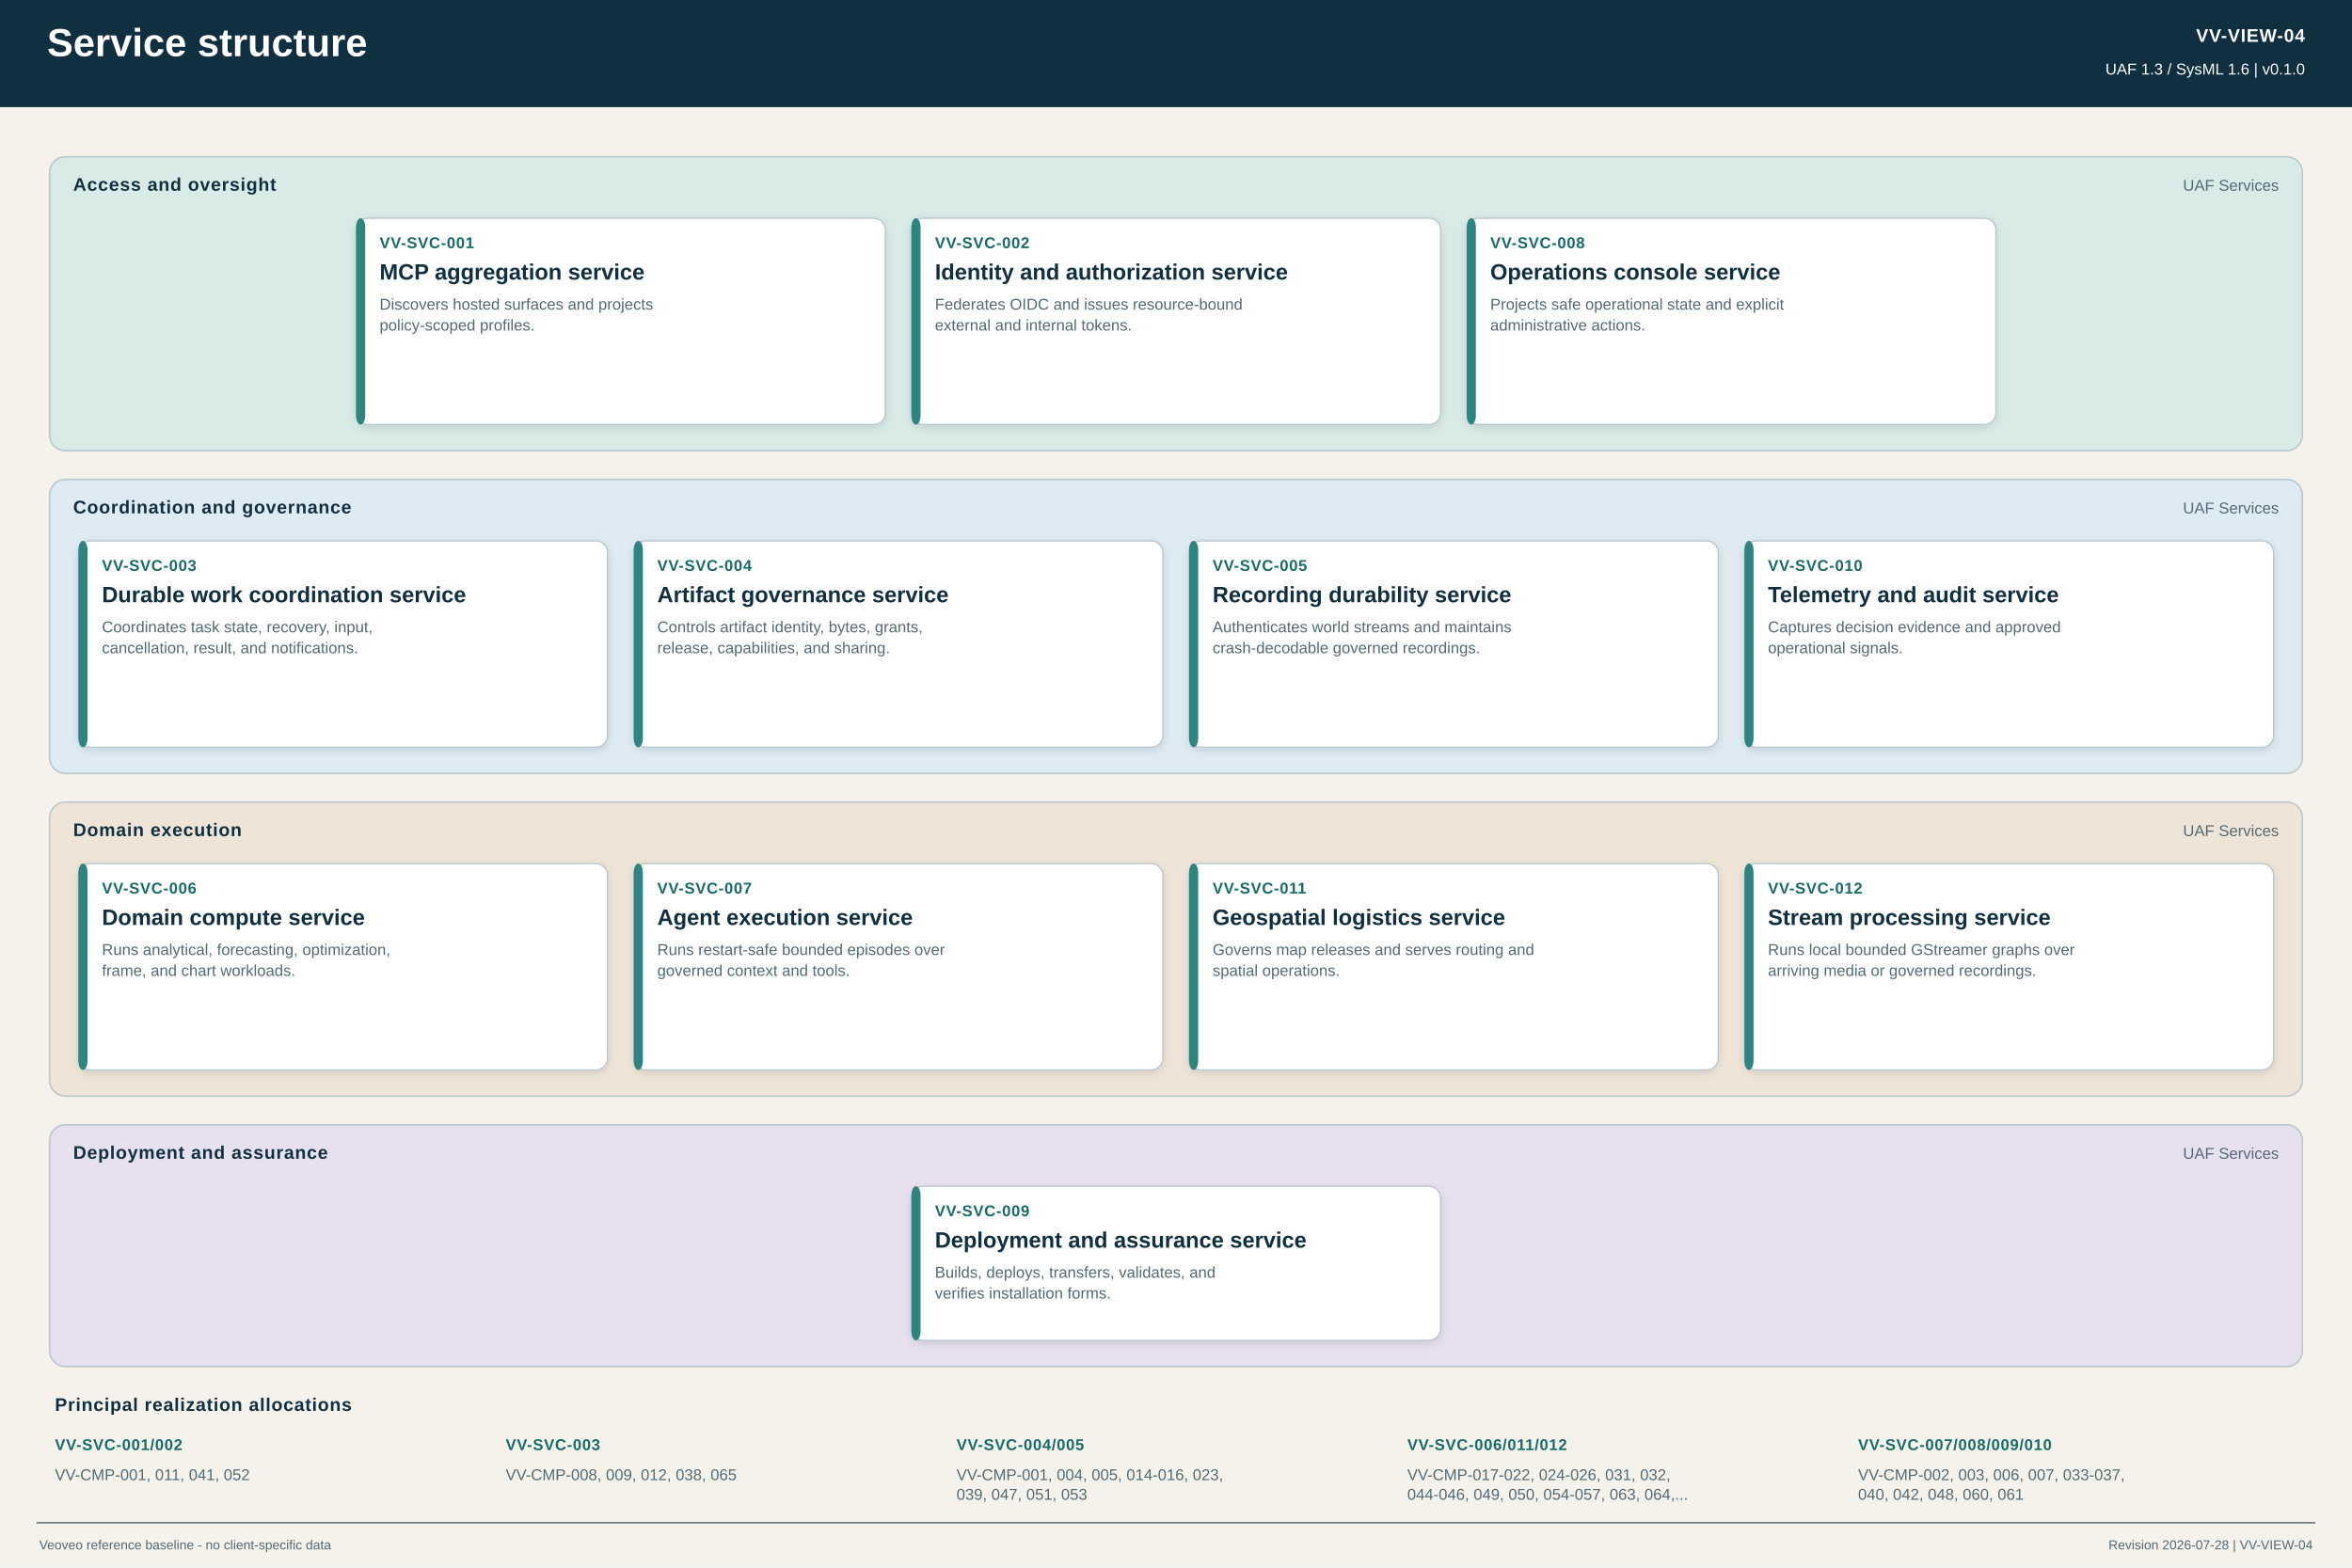
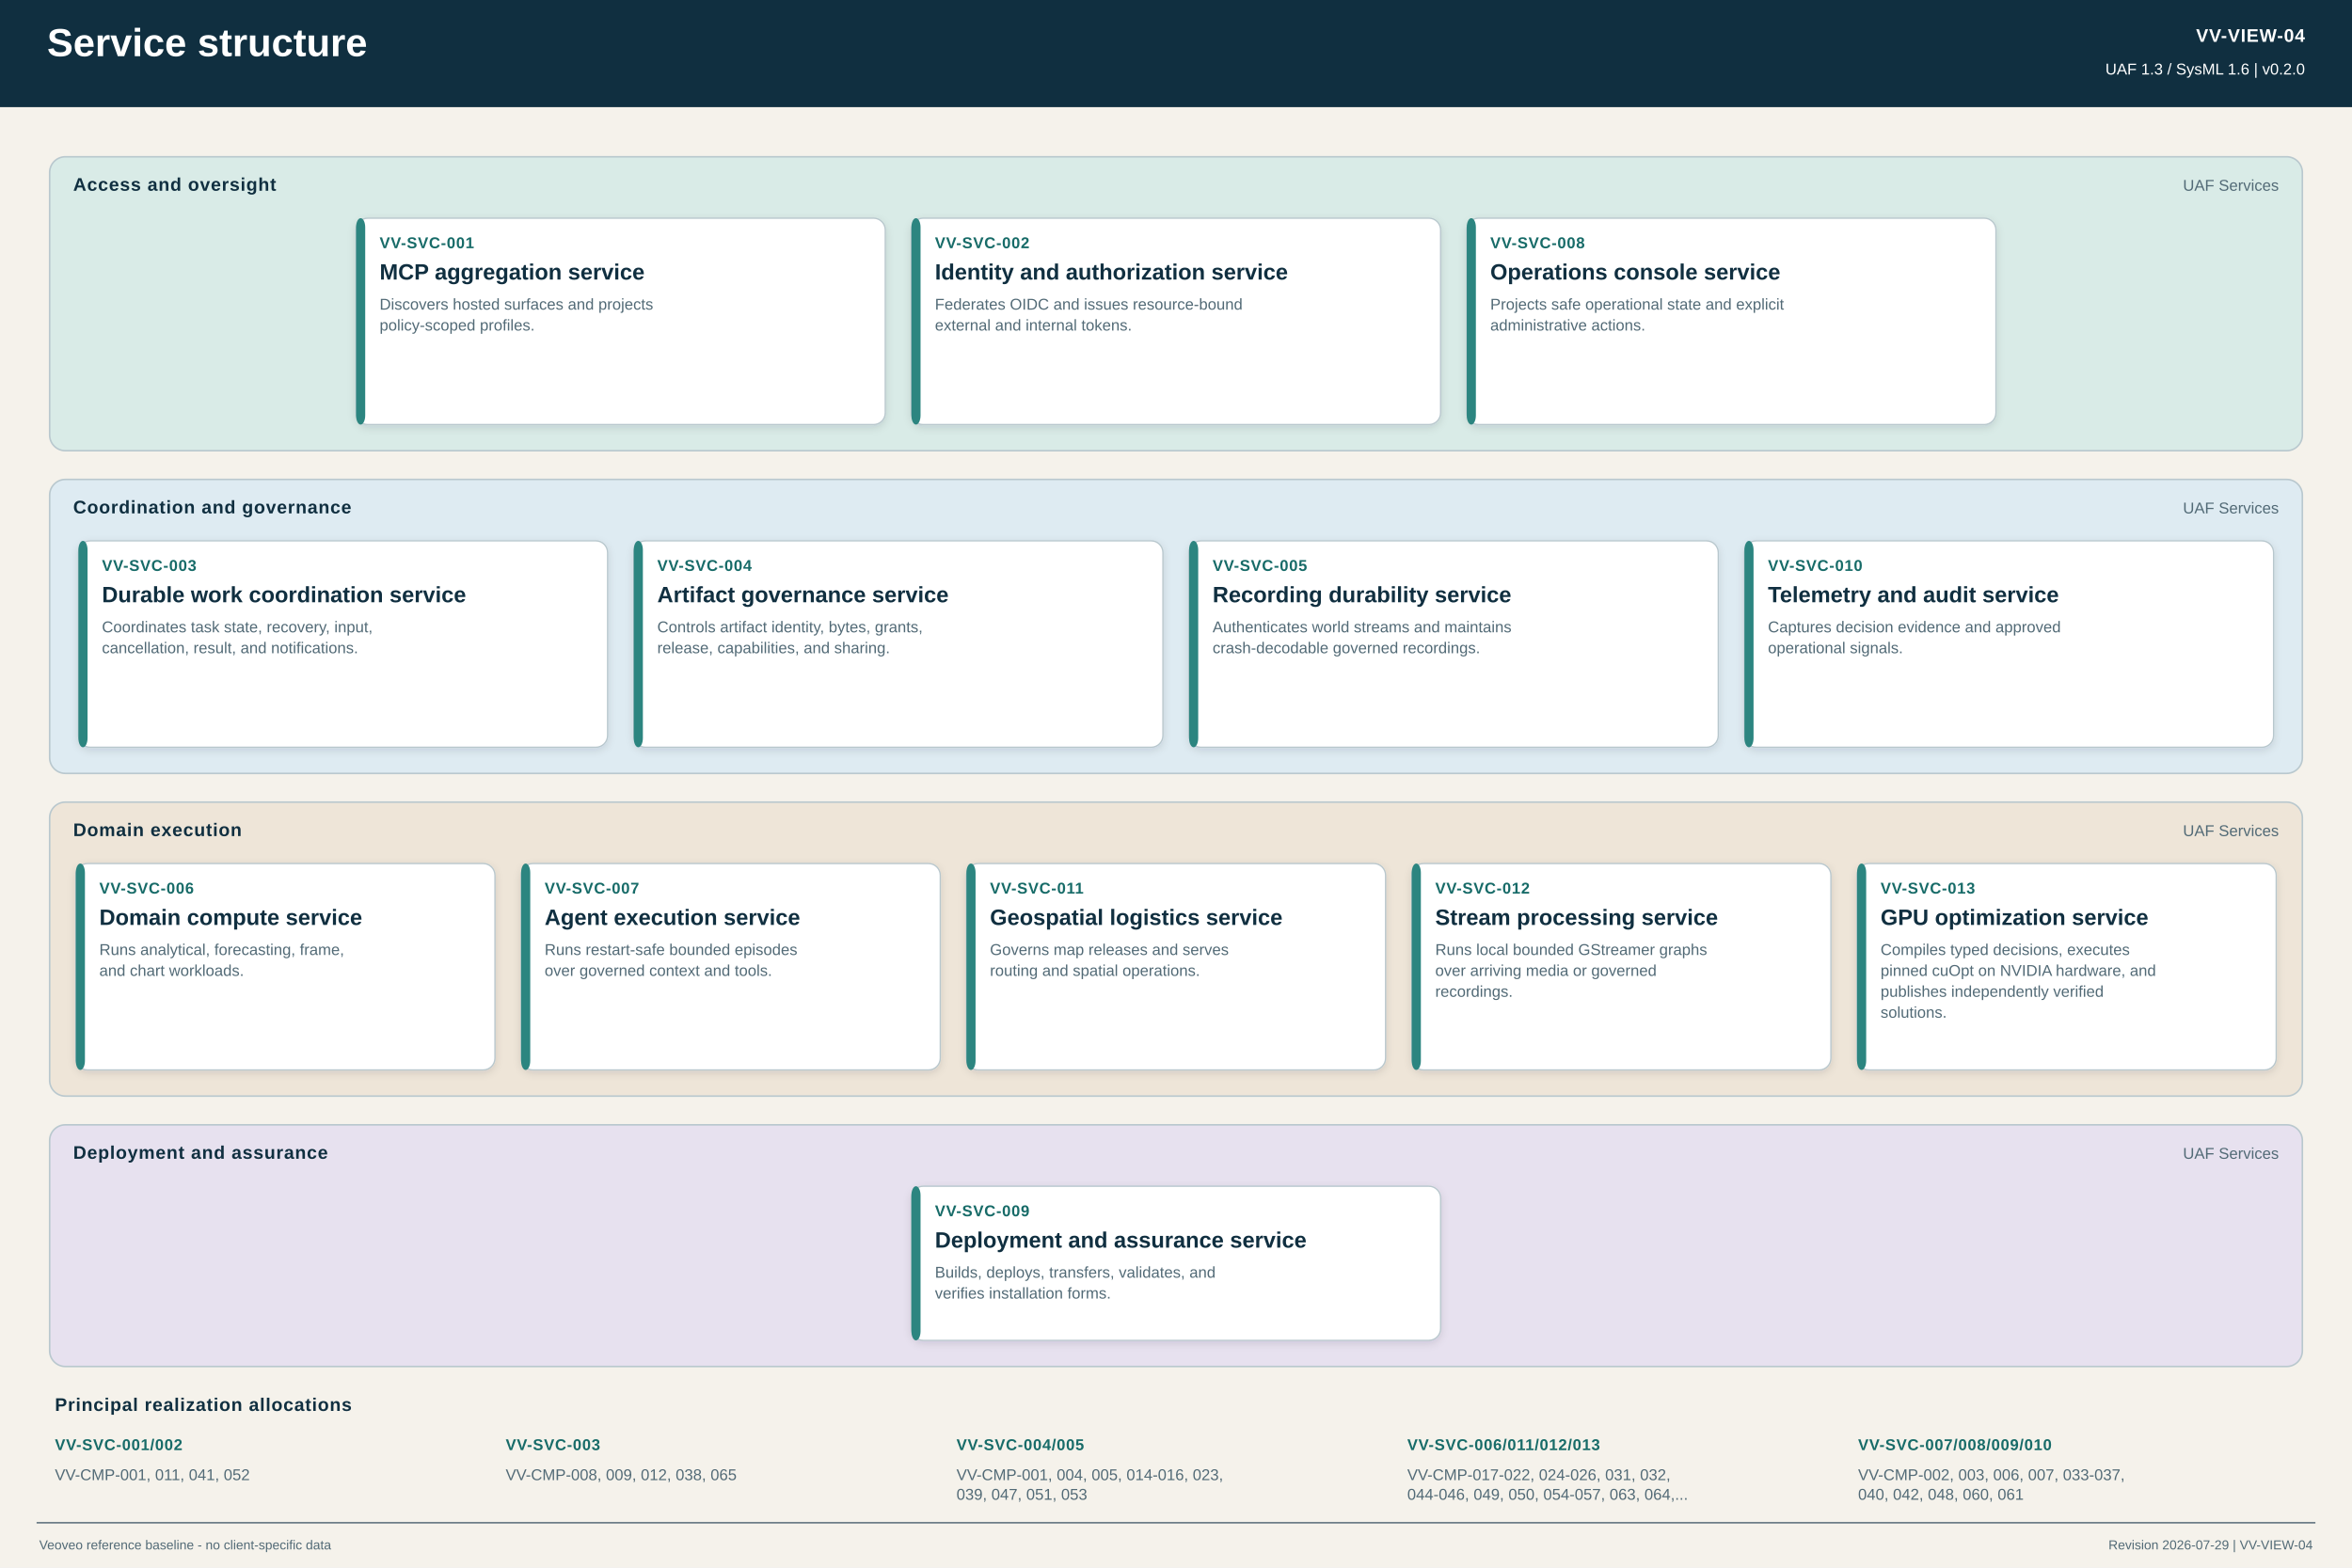
<svg xmlns="http://www.w3.org/2000/svg" viewBox="0 0 1800 1200" width="1800" height="1200" role="img" aria-labelledby="title desc">
  <defs>
    <marker id="arrow" viewBox="0 0 10 10" refX="9" refY="5" markerWidth="7" markerHeight="7" orient="auto-start-reverse">
      <path d="M 0 0 L 10 5 L 0 10 z" fill="#21465b" />
    </marker>
    <marker id="arrow-muted" viewBox="0 0 10 10" refX="9" refY="5" markerWidth="7" markerHeight="7" orient="auto-start-reverse">
      <path d="M 0 0 L 10 5 L 0 10 z" fill="#687983" />
    </marker>
    <filter id="shadow" x="-10%" y="-10%" width="120%" height="130%">
      <feDropShadow dx="0" dy="2" stdDeviation="3" flood-color="#0b2534" flood-opacity="0.12" />
    </filter>
  </defs>
  <style>
.title{font:700 30px Arial,Helvetica,sans-serif;fill:#102f40}.subtitle{font:400 15px Arial,Helvetica,sans-serif;fill:#4d626d}.label{font:700 14px Arial,Helvetica,sans-serif;fill:#102f40;letter-spacing:.04em}.node-title{font:700 17px Arial,Helvetica,sans-serif;fill:#102f40}.node-id{font:700 12px Arial,Helvetica,sans-serif;fill:#176b68;letter-spacing:.04em}.body{font:400 14px Arial,Helvetica,sans-serif;fill:#2d4653}.small{font:400 12px Arial,Helvetica,sans-serif;fill:#526a76}.tiny{font:400 10px Arial,Helvetica,sans-serif;fill:#526a76}.inverse{fill:#ffffff}.edge{stroke:#21465b;stroke-width:2.2;fill:none;marker-end:url(#arrow)}.edge-muted{stroke:#687983;stroke-width:1.6;fill:none;marker-end:url(#arrow-muted)}.edge-dash{stroke:#687983;stroke-width:1.5;stroke-dasharray:7 6;fill:none;marker-end:url(#arrow-muted)}
</style>
  <rect x="0" y="0" width="1800" height="1200" rx="0" fill="#f5f2eb" stroke="none" stroke-width="1" opacity="1" />
  <rect x="0" y="0" width="1800" height="82" rx="0" fill="#102f40" stroke="none" stroke-width="1" opacity="1" />
  <text x="36" y="43" class="title inverse" text-anchor="start">Service structure</text>
  <text x="1764" y="32" class="label inverse" text-anchor="end">VV-VIEW-04</text>
-   <text x="1764" y="57" class="small inverse" text-anchor="end">UAF 1.3 / SysML 1.6 | v0.1.0</text>
+   <text x="1764" y="57" class="small inverse" text-anchor="end">UAF 1.3 / SysML 1.6 | v0.2.0</text>
  <rect x="38" y="120" width="1724" height="225" rx="12" fill="#d9ebe7" stroke="#b9c8ce" stroke-width="1.2" opacity="1" />
  <text x="56" y="146" class="label" text-anchor="start">Access and oversight</text>
  <text x="1744" y="146" class="small" text-anchor="end">UAF Services</text>
  <rect x="272.5" y="167" width="405" height="158" rx="9" fill="#ffffff" stroke="#b8c7cd" stroke-width="1" opacity="1" filter="url(#shadow)" />
  <rect x="272.5" y="167" width="7" height="158" rx="7" fill="#2c8580" stroke="none" stroke-width="1" opacity="1" />
  <text x="290.5" y="190" class="node-id" text-anchor="start">VV-SVC-001</text>
  <text x="290.5" y="214" class="node-title" text-anchor="start">
    <tspan x="290.5" dy="0">MCP aggregation service</tspan>
  </text>
  <text x="290.5" y="237" class="small" text-anchor="start">
    <tspan x="290.5" dy="0">Discovers hosted surfaces and projects</tspan>
    <tspan x="290.5" dy="16">policy-scoped profiles.</tspan>
  </text>
  <rect x="697.5" y="167" width="405" height="158" rx="9" fill="#ffffff" stroke="#b8c7cd" stroke-width="1" opacity="1" filter="url(#shadow)" />
  <rect x="697.5" y="167" width="7" height="158" rx="7" fill="#2c8580" stroke="none" stroke-width="1" opacity="1" />
  <text x="715.5" y="190" class="node-id" text-anchor="start">VV-SVC-002</text>
  <text x="715.5" y="214" class="node-title" text-anchor="start">
    <tspan x="715.5" dy="0">Identity and authorization service</tspan>
  </text>
  <text x="715.5" y="237" class="small" text-anchor="start">
    <tspan x="715.5" dy="0">Federates OIDC and issues resource-bound</tspan>
    <tspan x="715.5" dy="16">external and internal tokens.</tspan>
  </text>
  <rect x="1122.5" y="167" width="405" height="158" rx="9" fill="#ffffff" stroke="#b8c7cd" stroke-width="1" opacity="1" filter="url(#shadow)" />
  <rect x="1122.5" y="167" width="7" height="158" rx="7" fill="#2c8580" stroke="none" stroke-width="1" opacity="1" />
  <text x="1140.5" y="190" class="node-id" text-anchor="start">VV-SVC-008</text>
  <text x="1140.5" y="214" class="node-title" text-anchor="start">
    <tspan x="1140.5" dy="0">Operations console service</tspan>
  </text>
  <text x="1140.5" y="237" class="small" text-anchor="start">
    <tspan x="1140.5" dy="0">Projects safe operational state and explicit</tspan>
    <tspan x="1140.5" dy="16">administrative actions.</tspan>
  </text>
  <rect x="38" y="367" width="1724" height="225" rx="12" fill="#deebf2" stroke="#b9c8ce" stroke-width="1.2" opacity="1" />
  <text x="56" y="393" class="label" text-anchor="start">Coordination and governance</text>
  <text x="1744" y="393" class="small" text-anchor="end">UAF Services</text>
  <rect x="60.0" y="414" width="405" height="158" rx="9" fill="#ffffff" stroke="#b8c7cd" stroke-width="1" opacity="1" filter="url(#shadow)" />
  <rect x="60.0" y="414" width="7" height="158" rx="7" fill="#2c8580" stroke="none" stroke-width="1" opacity="1" />
  <text x="78.0" y="437" class="node-id" text-anchor="start">VV-SVC-003</text>
  <text x="78.0" y="461" class="node-title" text-anchor="start">
    <tspan x="78.0" dy="0">Durable work coordination service</tspan>
  </text>
  <text x="78.0" y="484" class="small" text-anchor="start">
    <tspan x="78.0" dy="0">Coordinates task state, recovery, input,</tspan>
    <tspan x="78.0" dy="16">cancellation, result, and notifications.</tspan>
  </text>
  <rect x="485.0" y="414" width="405" height="158" rx="9" fill="#ffffff" stroke="#b8c7cd" stroke-width="1" opacity="1" filter="url(#shadow)" />
  <rect x="485.0" y="414" width="7" height="158" rx="7" fill="#2c8580" stroke="none" stroke-width="1" opacity="1" />
  <text x="503.0" y="437" class="node-id" text-anchor="start">VV-SVC-004</text>
  <text x="503.0" y="461" class="node-title" text-anchor="start">
    <tspan x="503.0" dy="0">Artifact governance service</tspan>
  </text>
  <text x="503.0" y="484" class="small" text-anchor="start">
    <tspan x="503.0" dy="0">Controls artifact identity, bytes, grants,</tspan>
    <tspan x="503.0" dy="16">release, capabilities, and sharing.</tspan>
  </text>
  <rect x="910.0" y="414" width="405" height="158" rx="9" fill="#ffffff" stroke="#b8c7cd" stroke-width="1" opacity="1" filter="url(#shadow)" />
  <rect x="910.0" y="414" width="7" height="158" rx="7" fill="#2c8580" stroke="none" stroke-width="1" opacity="1" />
  <text x="928.0" y="437" class="node-id" text-anchor="start">VV-SVC-005</text>
  <text x="928.0" y="461" class="node-title" text-anchor="start">
    <tspan x="928.0" dy="0">Recording durability service</tspan>
  </text>
  <text x="928.0" y="484" class="small" text-anchor="start">
    <tspan x="928.0" dy="0">Authenticates world streams and maintains</tspan>
    <tspan x="928.0" dy="16">crash-decodable governed recordings.</tspan>
  </text>
  <rect x="1335.0" y="414" width="405" height="158" rx="9" fill="#ffffff" stroke="#b8c7cd" stroke-width="1" opacity="1" filter="url(#shadow)" />
  <rect x="1335.0" y="414" width="7" height="158" rx="7" fill="#2c8580" stroke="none" stroke-width="1" opacity="1" />
  <text x="1353.0" y="437" class="node-id" text-anchor="start">VV-SVC-010</text>
  <text x="1353.0" y="461" class="node-title" text-anchor="start">
    <tspan x="1353.0" dy="0">Telemetry and audit service</tspan>
  </text>
  <text x="1353.0" y="484" class="small" text-anchor="start">
    <tspan x="1353.0" dy="0">Captures decision evidence and approved</tspan>
    <tspan x="1353.0" dy="16">operational signals.</tspan>
  </text>
  <rect x="38" y="614" width="1724" height="225" rx="12" fill="#eee5d8" stroke="#b9c8ce" stroke-width="1.2" opacity="1" />
  <text x="56" y="640" class="label" text-anchor="start">Domain execution</text>
  <text x="1744" y="640" class="small" text-anchor="end">UAF Services</text>
-   <rect x="60.0" y="661" width="405" height="158" rx="9" fill="#ffffff" stroke="#b8c7cd" stroke-width="1" opacity="1" filter="url(#shadow)" />
-   <rect x="60.0" y="661" width="7" height="158" rx="7" fill="#2c8580" stroke="none" stroke-width="1" opacity="1" />
-   <text x="78.0" y="684" class="node-id" text-anchor="start">VV-SVC-006</text>
-   <text x="78.0" y="708" class="node-title" text-anchor="start">
-     <tspan x="78.0" dy="0">Domain compute service</tspan>
+   <rect x="58.0" y="661" width="320.8" height="158" rx="9" fill="#ffffff" stroke="#b8c7cd" stroke-width="1" opacity="1" filter="url(#shadow)" />
+   <rect x="58.0" y="661" width="7" height="158" rx="7" fill="#2c8580" stroke="none" stroke-width="1" opacity="1" />
+   <text x="76.0" y="684" class="node-id" text-anchor="start">VV-SVC-006</text>
+   <text x="76.0" y="708" class="node-title" text-anchor="start">
+     <tspan x="76.0" dy="0">Domain compute service</tspan>
  </text>
-   <text x="78.0" y="731" class="small" text-anchor="start">
-     <tspan x="78.0" dy="0">Runs analytical, forecasting, optimization,</tspan>
-     <tspan x="78.0" dy="16">frame, and chart workloads.</tspan>
+   <text x="76.0" y="731" class="small" text-anchor="start">
+     <tspan x="76.0" dy="0">Runs analytical, forecasting, frame,</tspan>
+     <tspan x="76.0" dy="16">and chart workloads.</tspan>
  </text>
-   <rect x="485.0" y="661" width="405" height="158" rx="9" fill="#ffffff" stroke="#b8c7cd" stroke-width="1" opacity="1" filter="url(#shadow)" />
-   <rect x="485.0" y="661" width="7" height="158" rx="7" fill="#2c8580" stroke="none" stroke-width="1" opacity="1" />
-   <text x="503.0" y="684" class="node-id" text-anchor="start">VV-SVC-007</text>
-   <text x="503.0" y="708" class="node-title" text-anchor="start">
-     <tspan x="503.0" dy="0">Agent execution service</tspan>
+   <rect x="398.8" y="661" width="320.8" height="158" rx="9" fill="#ffffff" stroke="#b8c7cd" stroke-width="1" opacity="1" filter="url(#shadow)" />
+   <rect x="398.8" y="661" width="7" height="158" rx="7" fill="#2c8580" stroke="none" stroke-width="1" opacity="1" />
+   <text x="416.8" y="684" class="node-id" text-anchor="start">VV-SVC-007</text>
+   <text x="416.8" y="708" class="node-title" text-anchor="start">
+     <tspan x="416.8" dy="0">Agent execution service</tspan>
  </text>
-   <text x="503.0" y="731" class="small" text-anchor="start">
-     <tspan x="503.0" dy="0">Runs restart-safe bounded episodes over</tspan>
-     <tspan x="503.0" dy="16">governed context and tools.</tspan>
+   <text x="416.8" y="731" class="small" text-anchor="start">
+     <tspan x="416.8" dy="0">Runs restart-safe bounded episodes</tspan>
+     <tspan x="416.8" dy="16">over governed context and tools.</tspan>
  </text>
-   <rect x="910.0" y="661" width="405" height="158" rx="9" fill="#ffffff" stroke="#b8c7cd" stroke-width="1" opacity="1" filter="url(#shadow)" />
-   <rect x="910.0" y="661" width="7" height="158" rx="7" fill="#2c8580" stroke="none" stroke-width="1" opacity="1" />
-   <text x="928.0" y="684" class="node-id" text-anchor="start">VV-SVC-011</text>
-   <text x="928.0" y="708" class="node-title" text-anchor="start">
-     <tspan x="928.0" dy="0">Geospatial logistics service</tspan>
+   <rect x="739.6" y="661" width="320.8" height="158" rx="9" fill="#ffffff" stroke="#b8c7cd" stroke-width="1" opacity="1" filter="url(#shadow)" />
+   <rect x="739.6" y="661" width="7" height="158" rx="7" fill="#2c8580" stroke="none" stroke-width="1" opacity="1" />
+   <text x="757.6" y="684" class="node-id" text-anchor="start">VV-SVC-011</text>
+   <text x="757.6" y="708" class="node-title" text-anchor="start">
+     <tspan x="757.6" dy="0">Geospatial logistics service</tspan>
  </text>
-   <text x="928.0" y="731" class="small" text-anchor="start">
-     <tspan x="928.0" dy="0">Governs map releases and serves routing and</tspan>
-     <tspan x="928.0" dy="16">spatial operations.</tspan>
+   <text x="757.6" y="731" class="small" text-anchor="start">
+     <tspan x="757.6" dy="0">Governs map releases and serves</tspan>
+     <tspan x="757.6" dy="16">routing and spatial operations.</tspan>
  </text>
-   <rect x="1335.0" y="661" width="405" height="158" rx="9" fill="#ffffff" stroke="#b8c7cd" stroke-width="1" opacity="1" filter="url(#shadow)" />
-   <rect x="1335.0" y="661" width="7" height="158" rx="7" fill="#2c8580" stroke="none" stroke-width="1" opacity="1" />
-   <text x="1353.0" y="684" class="node-id" text-anchor="start">VV-SVC-012</text>
-   <text x="1353.0" y="708" class="node-title" text-anchor="start">
-     <tspan x="1353.0" dy="0">Stream processing service</tspan>
+   <rect x="1080.4" y="661" width="320.8" height="158" rx="9" fill="#ffffff" stroke="#b8c7cd" stroke-width="1" opacity="1" filter="url(#shadow)" />
+   <rect x="1080.4" y="661" width="7" height="158" rx="7" fill="#2c8580" stroke="none" stroke-width="1" opacity="1" />
+   <text x="1098.4" y="684" class="node-id" text-anchor="start">VV-SVC-012</text>
+   <text x="1098.4" y="708" class="node-title" text-anchor="start">
+     <tspan x="1098.4" dy="0">Stream processing service</tspan>
  </text>
-   <text x="1353.0" y="731" class="small" text-anchor="start">
-     <tspan x="1353.0" dy="0">Runs local bounded GStreamer graphs over</tspan>
-     <tspan x="1353.0" dy="16">arriving media or governed recordings.</tspan>
+   <text x="1098.4" y="731" class="small" text-anchor="start">
+     <tspan x="1098.4" dy="0">Runs local bounded GStreamer graphs</tspan>
+     <tspan x="1098.4" dy="16">over arriving media or governed</tspan>
+     <tspan x="1098.4" dy="16">recordings.</tspan>
+   </text>
+   <rect x="1421.2" y="661" width="320.8" height="158" rx="9" fill="#ffffff" stroke="#b8c7cd" stroke-width="1" opacity="1" filter="url(#shadow)" />
+   <rect x="1421.2" y="661" width="7" height="158" rx="7" fill="#2c8580" stroke="none" stroke-width="1" opacity="1" />
+   <text x="1439.2" y="684" class="node-id" text-anchor="start">VV-SVC-013</text>
+   <text x="1439.2" y="708" class="node-title" text-anchor="start">
+     <tspan x="1439.2" dy="0">GPU optimization service</tspan>
+   </text>
+   <text x="1439.2" y="731" class="small" text-anchor="start">
+     <tspan x="1439.2" dy="0">Compiles typed decisions, executes</tspan>
+     <tspan x="1439.2" dy="16">pinned cuOpt on NVIDIA hardware, and</tspan>
+     <tspan x="1439.2" dy="16">publishes independently verified</tspan>
+     <tspan x="1439.2" dy="16">solutions.</tspan>
  </text>
  <rect x="38" y="861" width="1724" height="185" rx="12" fill="#e7e1ef" stroke="#b9c8ce" stroke-width="1.2" opacity="1" />
  <text x="56" y="887" class="label" text-anchor="start">Deployment and assurance</text>
  <text x="1744" y="887" class="small" text-anchor="end">UAF Services</text>
  <rect x="697.5" y="908" width="405" height="118" rx="9" fill="#ffffff" stroke="#b8c7cd" stroke-width="1" opacity="1" filter="url(#shadow)" />
  <rect x="697.5" y="908" width="7" height="118" rx="7" fill="#2c8580" stroke="none" stroke-width="1" opacity="1" />
  <text x="715.5" y="931" class="node-id" text-anchor="start">VV-SVC-009</text>
  <text x="715.5" y="955" class="node-title" text-anchor="start">
    <tspan x="715.5" dy="0">Deployment and assurance service</tspan>
  </text>
  <text x="715.5" y="978" class="small" text-anchor="start">
    <tspan x="715.5" dy="0">Builds, deploys, transfers, validates, and</tspan>
    <tspan x="715.5" dy="16">verifies installation forms.</tspan>
  </text>
  <text x="42" y="1080" class="label" text-anchor="start">Principal realization allocations</text>
  <text x="42" y="1110" class="node-id" text-anchor="start">VV-SVC-001/002</text>
  <text x="42" y="1133" class="small" text-anchor="start">
    <tspan x="42" dy="0">VV-CMP-001, 011, 041, 052</tspan>
  </text>
  <text x="387" y="1110" class="node-id" text-anchor="start">VV-SVC-003</text>
  <text x="387" y="1133" class="small" text-anchor="start">
    <tspan x="387" dy="0">VV-CMP-008, 009, 012, 038, 065</tspan>
  </text>
  <text x="732" y="1110" class="node-id" text-anchor="start">VV-SVC-004/005</text>
  <text x="732" y="1133" class="small" text-anchor="start">
    <tspan x="732" dy="0">VV-CMP-001, 004, 005, 014-016, 023,</tspan>
    <tspan x="732" dy="15">039, 047, 051, 053</tspan>
  </text>
-   <text x="1077" y="1110" class="node-id" text-anchor="start">VV-SVC-006/011/012</text>
+   <text x="1077" y="1110" class="node-id" text-anchor="start">VV-SVC-006/011/012/013</text>
  <text x="1077" y="1133" class="small" text-anchor="start">
    <tspan x="1077" dy="0">VV-CMP-017-022, 024-026, 031, 032,</tspan>
    <tspan x="1077" dy="15">044-046, 049, 050, 054-057, 063, 064,...</tspan>
  </text>
  <text x="1422" y="1110" class="node-id" text-anchor="start">VV-SVC-007/008/009/010</text>
  <text x="1422" y="1133" class="small" text-anchor="start">
    <tspan x="1422" dy="0">VV-CMP-002, 003, 006, 007, 033-037,</tspan>
    <tspan x="1422" dy="15">040, 042, 048, 060, 061</tspan>
  </text>
  <rect x="28" y="1165" width="1744" height="1.2" rx="0" fill="#687983" stroke="none" stroke-width="1" opacity="1" />
  <text x="30" y="1186" class="tiny" text-anchor="start">Veoveo reference baseline - no client-specific data</text>
-   <text x="1770" y="1186" class="tiny" text-anchor="end">Revision 2026-07-28 | VV-VIEW-04</text>
+   <text x="1770" y="1186" class="tiny" text-anchor="end">Revision 2026-07-29 | VV-VIEW-04</text>
</svg>
